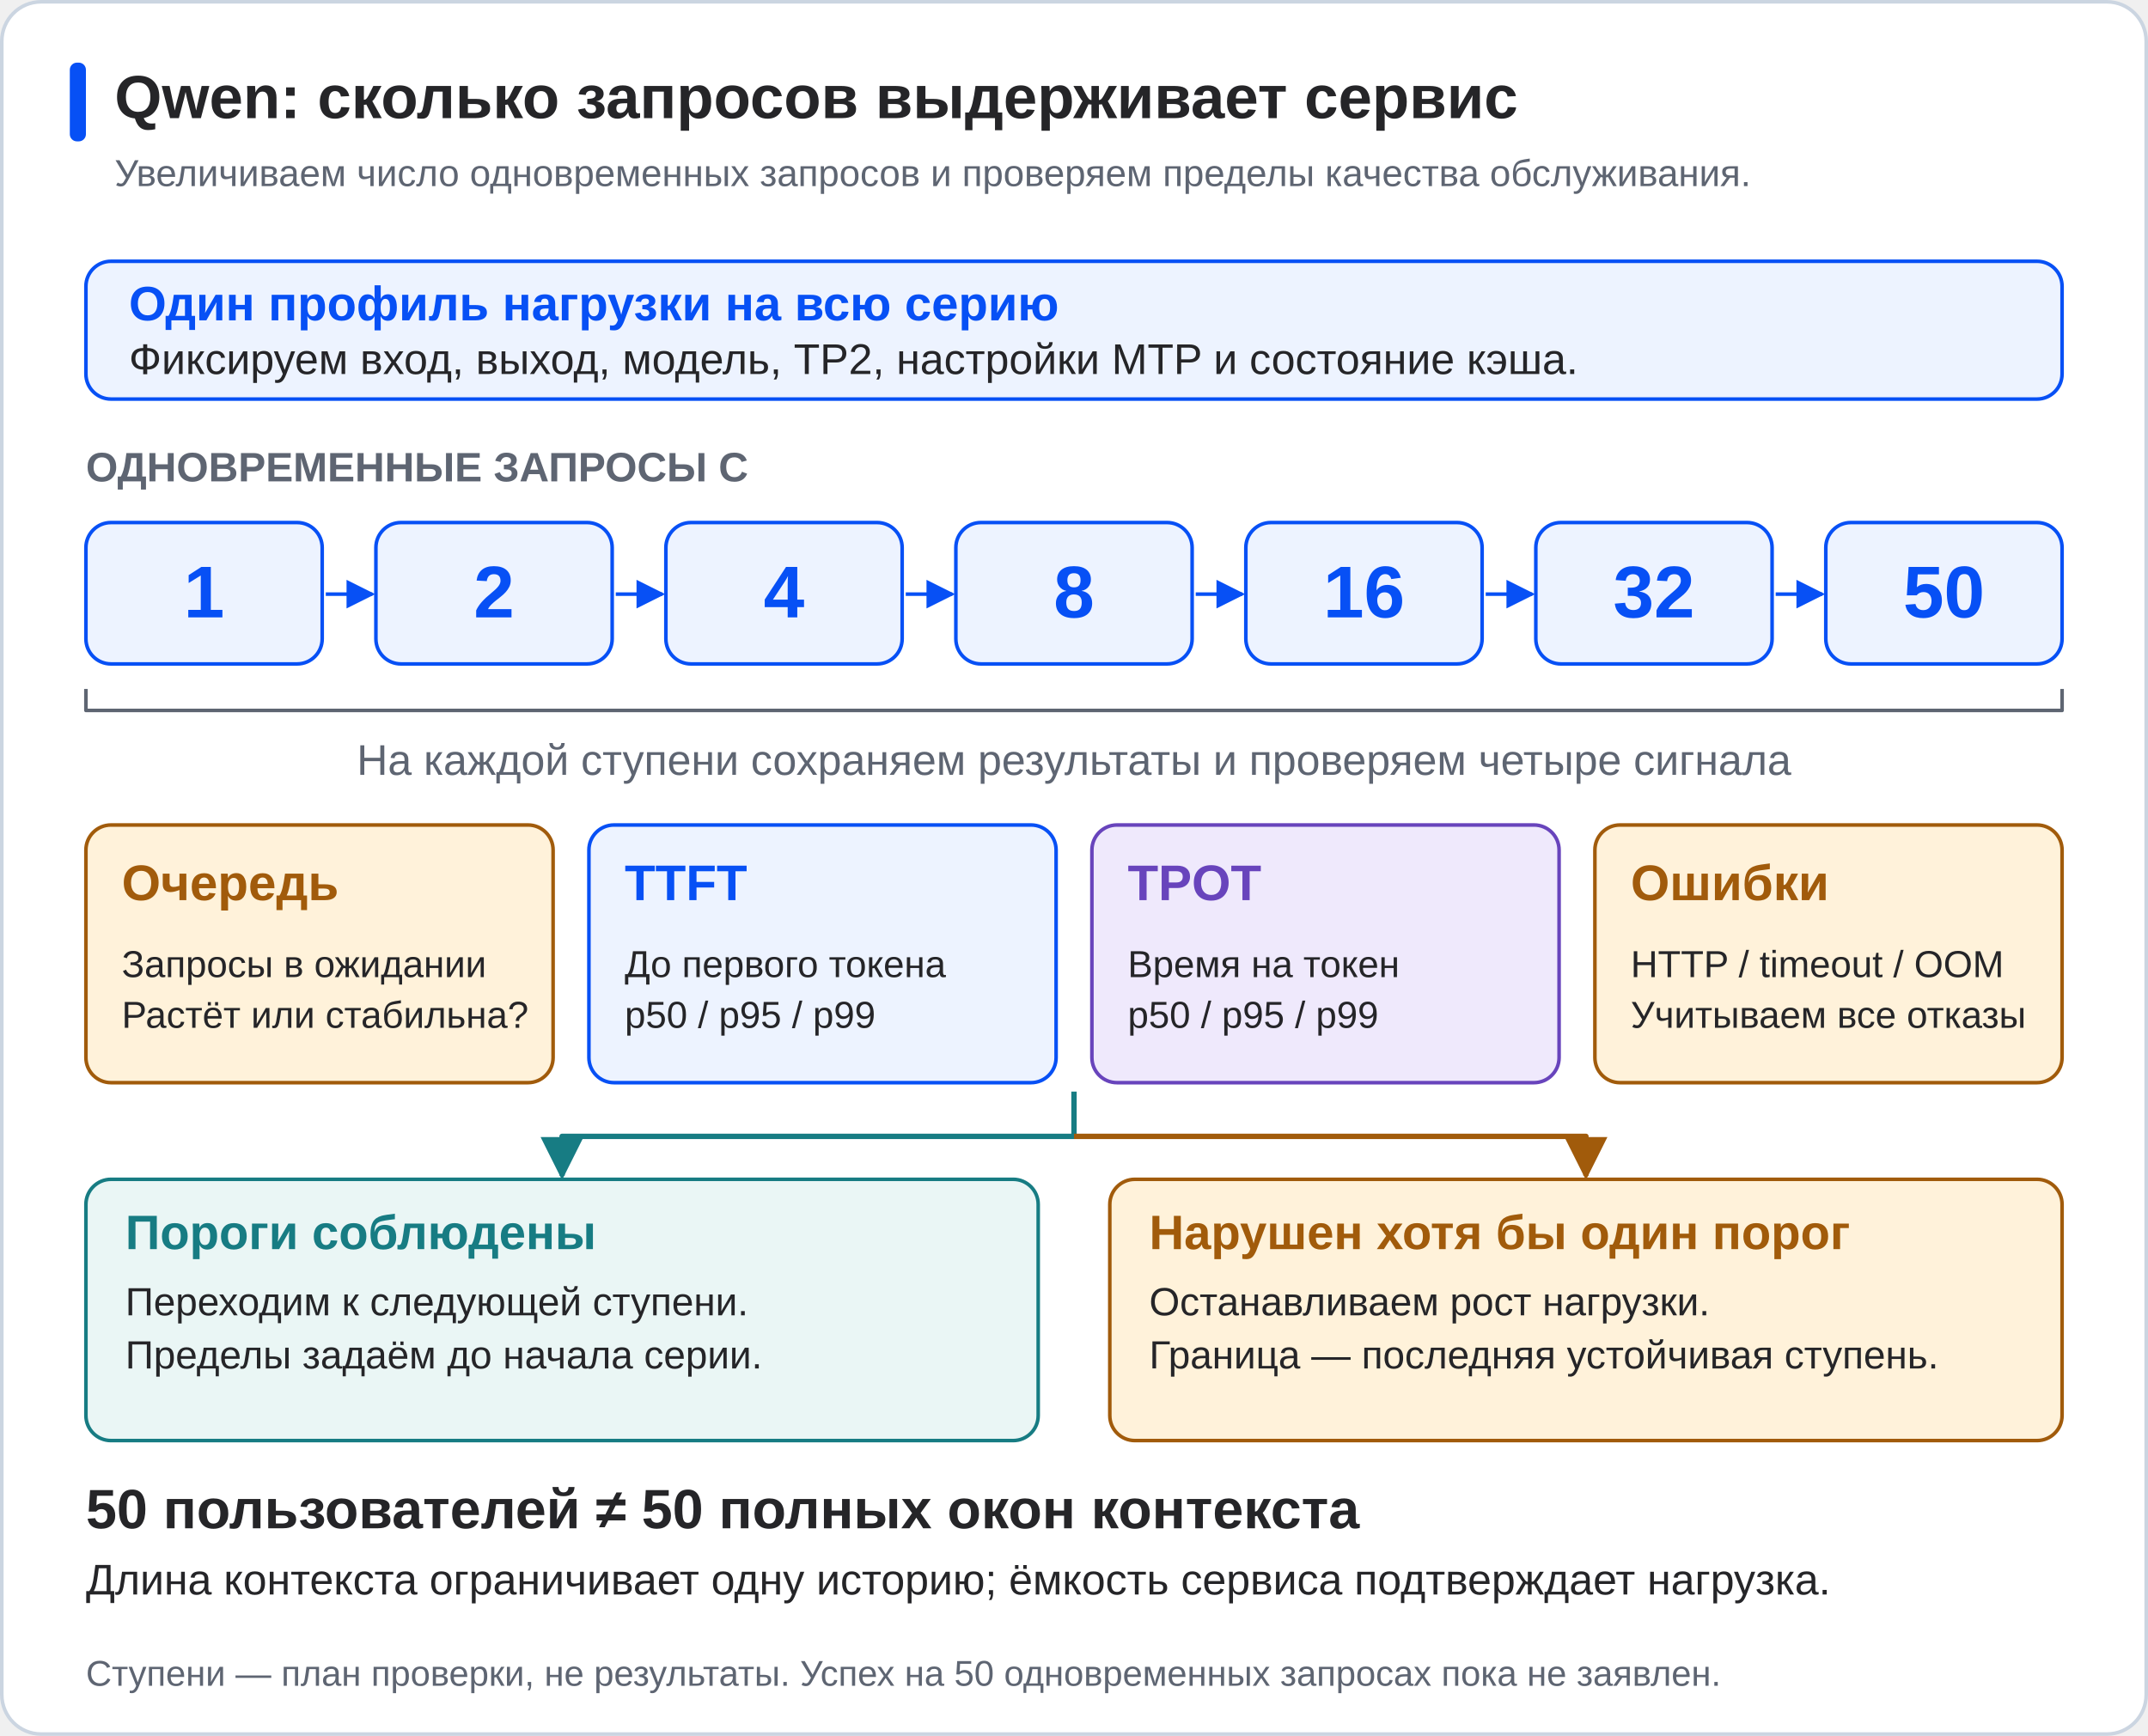
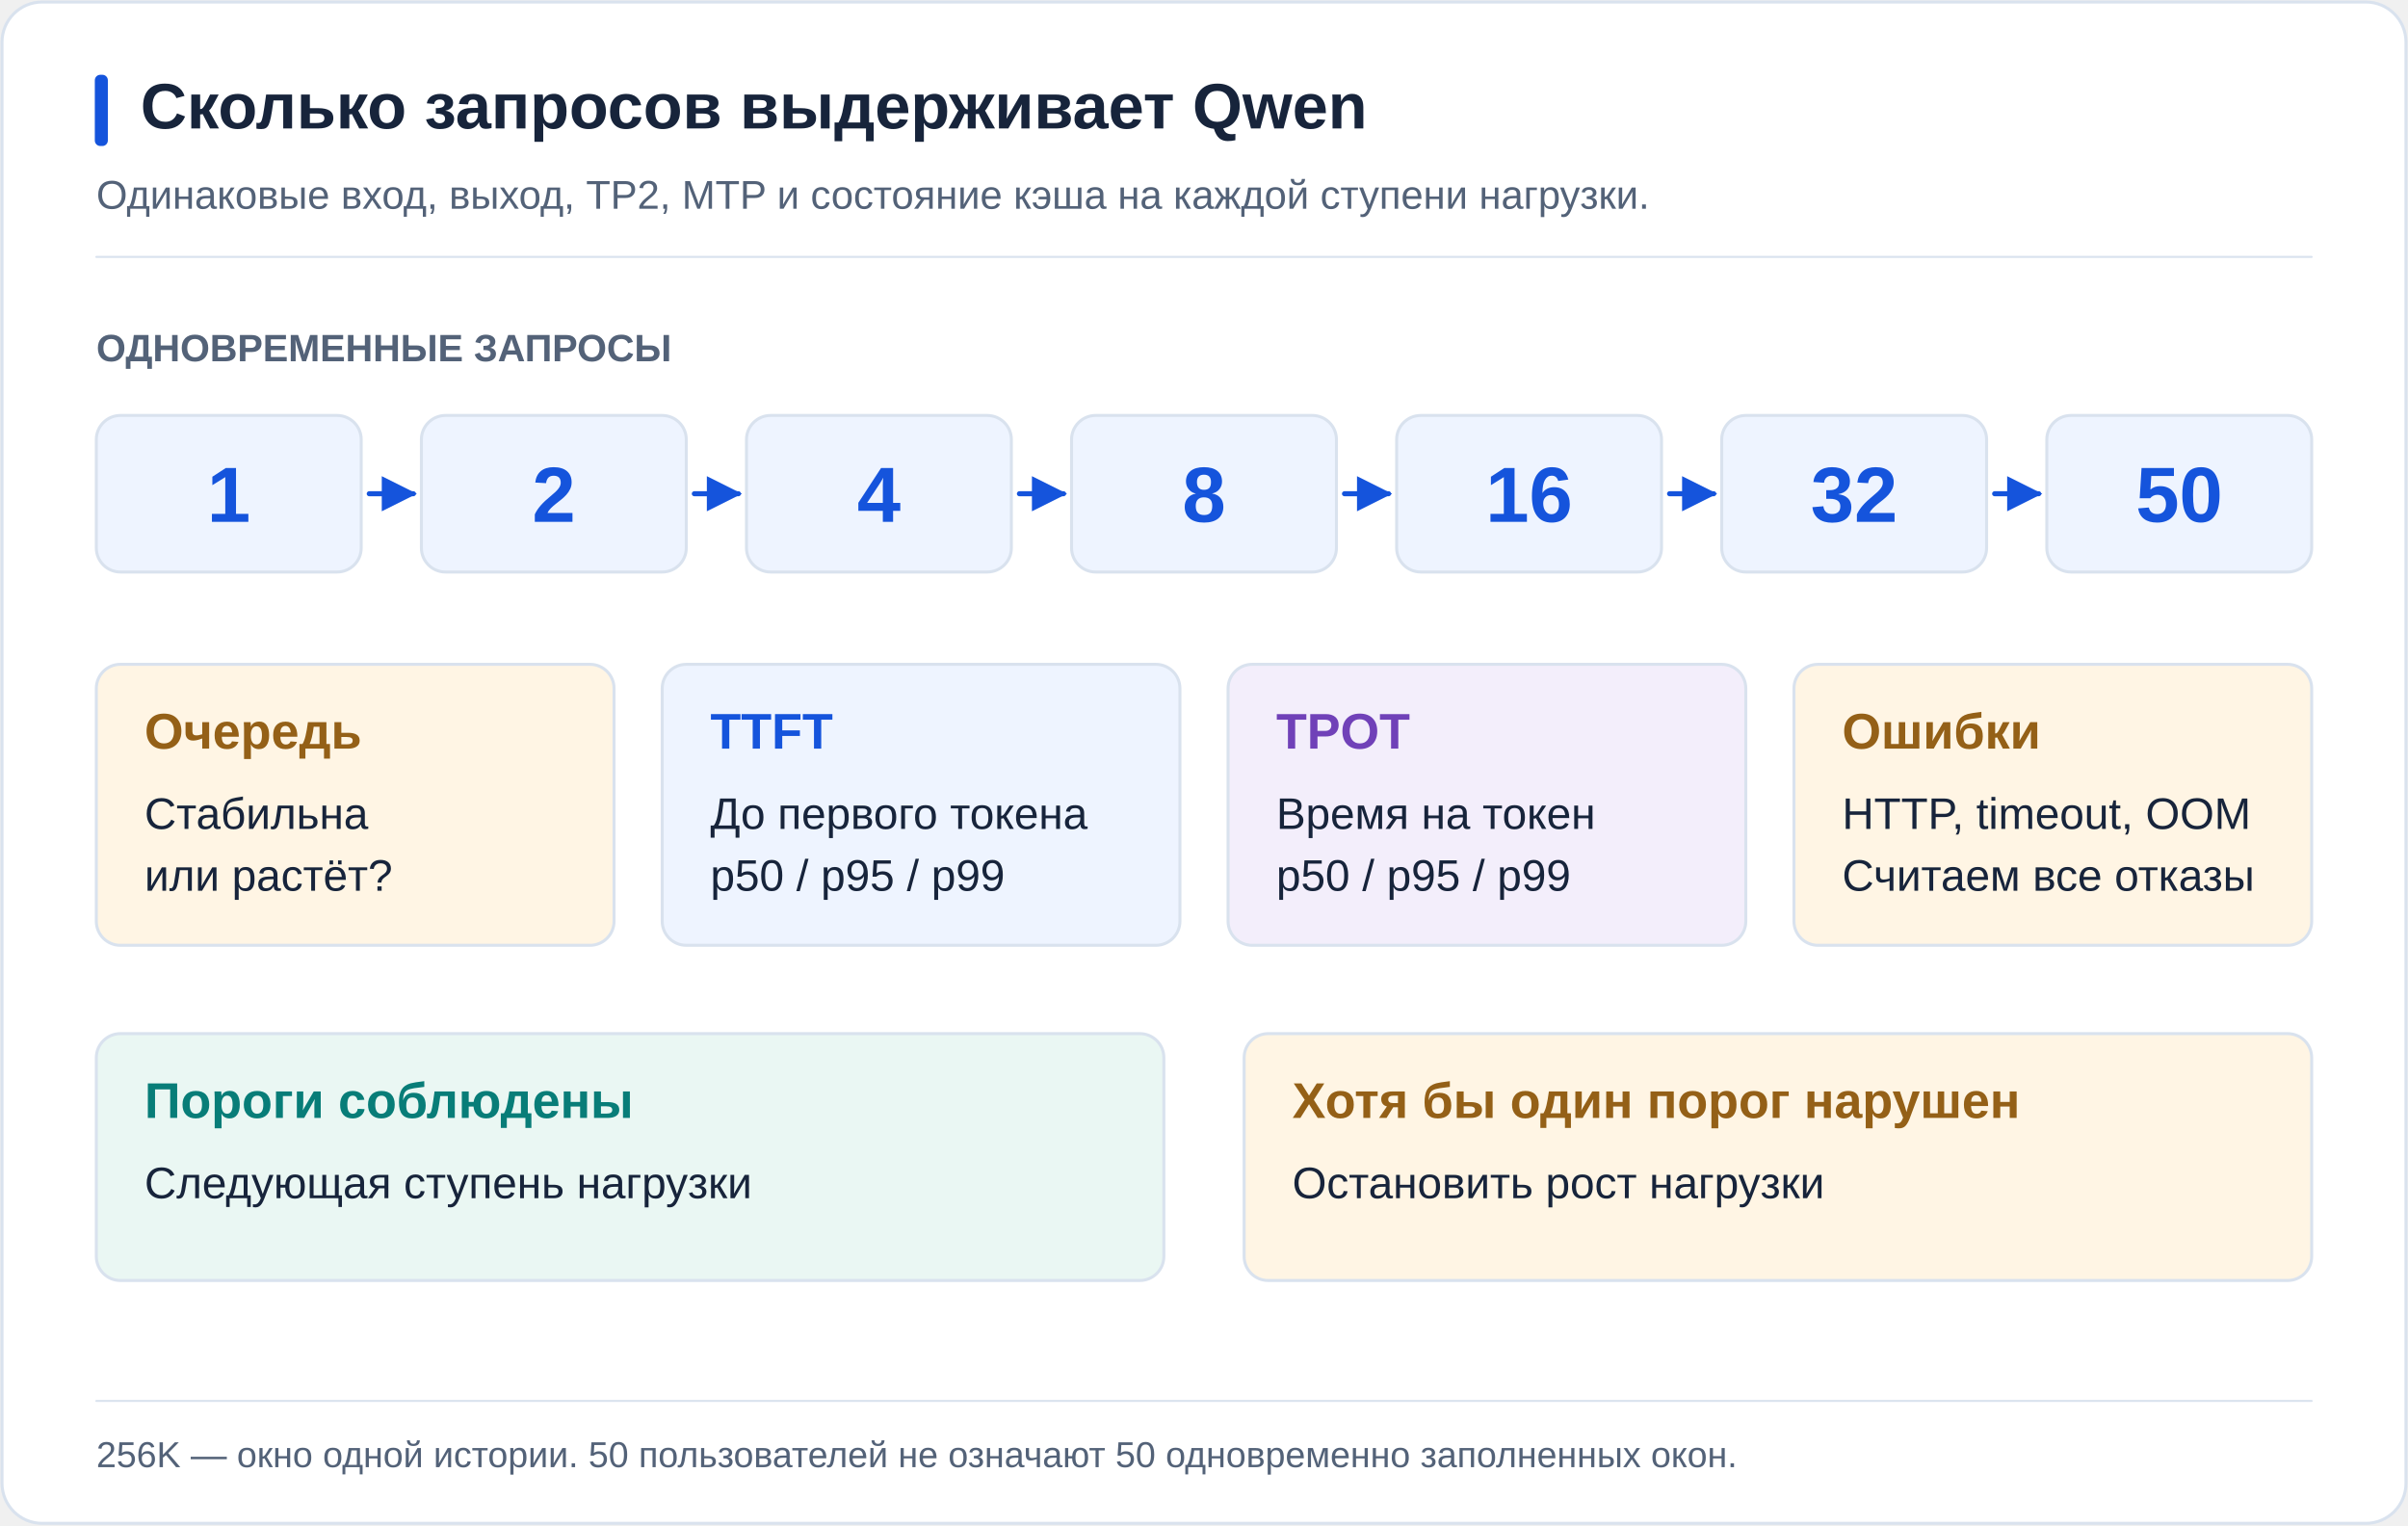
- <svg xmlns="http://www.w3.org/2000/svg" width="1200" height="970" viewBox="0 0 1200 970" role="img" aria-labelledby="title desc">
+ <svg xmlns="http://www.w3.org/2000/svg" width="1200" height="760" viewBox="0 0 1200 760" role="img" aria-labelledby="title desc" data-design="hardfest-v2">
  <defs>
-     <marker id="arrow" viewBox="0 0 10 10" refX="9" refY="5" markerWidth="8" markerHeight="8" orient="auto-start-reverse">
-       <path d="M 0 0 L 10 5 L 0 10 z" fill="context-stroke" />
+     <marker id="arrow" viewBox="0 0 10 10" refX="9" refY="5" markerWidth="7" markerHeight="7" orient="auto-start-reverse">
+       <path d="M0 0 10 5 0 10Z" fill="context-stroke" />
    </marker>
  </defs>
-   <style>text{font-family:Arial,Helvetica,sans-serif} .title{font-weight:700} </style>
-   <rect x="1" y="1" width="1198" height="968" rx="22" fill="#ffffff" stroke="#cbd5e1" stroke-width="2" />
-   <rect x="40" y="36" width="7" height="42" rx="3" fill="#0750f5" stroke="#0750f5" stroke-width="2" />
-   <text x="64" y="66" font-size="34" fill="#252528" text-anchor="start" font-weight="700">
-     <tspan x="64" dy="0">Qwen: сколько запросов выдерживает сервис</tspan>
+   <style>text{font-family:Arial,Helvetica,sans-serif;font-variant-numeric:tabular-nums}</style>
+   <rect x="1" y="1" width="1198" height="758" rx="20" fill="#ffffff" stroke="#d9e2ee" stroke-width="1.5" />
+   <rect x="48" y="38" width="5" height="34" rx="2" fill="#1554dc" stroke="#1554dc" stroke-width="1.5" />
+   <text x="70" y="64" font-size="32" fill="#17243b" text-anchor="start" font-weight="700" data-max-width="1082">
+     <tspan x="70" dy="0">Сколько запросов выдерживает Qwen</tspan>
  </text>
-   <text x="64" y="104" font-size="21" fill="#5e6572" text-anchor="start">
-     <tspan x="64" dy="0">Увеличиваем число одновременных запросов и проверяем пределы качества обслуживания.</tspan>
+   <text x="48" y="104" font-size="20" fill="#536278" text-anchor="start" data-max-width="1104">
+     <tspan x="48" dy="0">Одинаковые вход, выход, TP2, MTP и состояние кэша на каждой ступени нагрузки.</tspan>
  </text>
-   <rect x="48" y="146" width="1104" height="77" rx="14" fill="#edf3ff" stroke="#0750f5" stroke-width="2" />
-   <text x="72" y="179" font-size="27" fill="#0750f5" text-anchor="start" font-weight="700">
-     <tspan x="72" dy="0">Один профиль нагрузки на всю серию</tspan>
+   <path d="M48 128 H1152" fill="none" stroke="#d9e2ee" stroke-width="1" stroke-linejoin="round" stroke-linecap="round" />
+   <text x="48" y="180" font-size="19" fill="#536278" text-anchor="start" font-weight="700">
+     <tspan x="48" dy="0">ОДНОВРЕМЕННЫЕ ЗАПРОСЫ</tspan>
  </text>
-   <text x="72" y="209" font-size="24" fill="#252528" text-anchor="start">
-     <tspan x="72" dy="0">Фиксируем вход, выход, модель, TP2, настройки MTP и состояние кэша.</tspan>
-   </text>
-   <text x="48" y="269" font-size="23" fill="#5e6572" text-anchor="start" font-weight="700">
-     <tspan x="48" dy="0">ОДНОВРЕМЕННЫЕ ЗАПРОСЫ C</tspan>
-   </text>
-   <rect x="48" y="292" width="132" height="79" rx="14" fill="#edf3ff" stroke="#0750f5" stroke-width="2" />
-   <text x="114" y="345" font-size="41" fill="#0750f5" text-anchor="middle" font-weight="700">
+   <rect x="48" y="207" width="132" height="78" rx="12" fill="#eef4ff" stroke="#d9e2ee" stroke-width="1.5" />
+   <text x="114" y="260" font-size="39" fill="#1554dc" text-anchor="middle" font-weight="700">
    <tspan x="114" dy="0">1</tspan>
  </text>
-   <path d="M 182 332 H 208" fill="none" stroke="#0750f5" stroke-width="2" stroke-linejoin="round" marker-end="url(#arrow)" />
-   <rect x="210" y="292" width="132" height="79" rx="14" fill="#edf3ff" stroke="#0750f5" stroke-width="2" />
-   <text x="276" y="345" font-size="41" fill="#0750f5" text-anchor="middle" font-weight="700">
+   <path d="M184 246 H206" fill="none" stroke="#1554dc" stroke-width="2.5" stroke-linejoin="round" stroke-linecap="round" marker-end="url(#arrow)" />
+   <rect x="210" y="207" width="132" height="78" rx="12" fill="#eef4ff" stroke="#d9e2ee" stroke-width="1.5" />
+   <text x="276" y="260" font-size="39" fill="#1554dc" text-anchor="middle" font-weight="700">
    <tspan x="276" dy="0">2</tspan>
  </text>
-   <path d="M 344 332 H 370" fill="none" stroke="#0750f5" stroke-width="2" stroke-linejoin="round" marker-end="url(#arrow)" />
-   <rect x="372" y="292" width="132" height="79" rx="14" fill="#edf3ff" stroke="#0750f5" stroke-width="2" />
-   <text x="438" y="345" font-size="41" fill="#0750f5" text-anchor="middle" font-weight="700">
+   <path d="M346 246 H368" fill="none" stroke="#1554dc" stroke-width="2.5" stroke-linejoin="round" stroke-linecap="round" marker-end="url(#arrow)" />
+   <rect x="372" y="207" width="132" height="78" rx="12" fill="#eef4ff" stroke="#d9e2ee" stroke-width="1.5" />
+   <text x="438" y="260" font-size="39" fill="#1554dc" text-anchor="middle" font-weight="700">
    <tspan x="438" dy="0">4</tspan>
  </text>
-   <path d="M 506 332 H 532" fill="none" stroke="#0750f5" stroke-width="2" stroke-linejoin="round" marker-end="url(#arrow)" />
-   <rect x="534" y="292" width="132" height="79" rx="14" fill="#edf3ff" stroke="#0750f5" stroke-width="2" />
-   <text x="600" y="345" font-size="41" fill="#0750f5" text-anchor="middle" font-weight="700">
+   <path d="M508 246 H530" fill="none" stroke="#1554dc" stroke-width="2.5" stroke-linejoin="round" stroke-linecap="round" marker-end="url(#arrow)" />
+   <rect x="534" y="207" width="132" height="78" rx="12" fill="#eef4ff" stroke="#d9e2ee" stroke-width="1.5" />
+   <text x="600" y="260" font-size="39" fill="#1554dc" text-anchor="middle" font-weight="700">
    <tspan x="600" dy="0">8</tspan>
  </text>
-   <path d="M 668 332 H 694" fill="none" stroke="#0750f5" stroke-width="2" stroke-linejoin="round" marker-end="url(#arrow)" />
-   <rect x="696" y="292" width="132" height="79" rx="14" fill="#edf3ff" stroke="#0750f5" stroke-width="2" />
-   <text x="762" y="345" font-size="41" fill="#0750f5" text-anchor="middle" font-weight="700">
+   <path d="M670 246 H692" fill="none" stroke="#1554dc" stroke-width="2.5" stroke-linejoin="round" stroke-linecap="round" marker-end="url(#arrow)" />
+   <rect x="696" y="207" width="132" height="78" rx="12" fill="#eef4ff" stroke="#d9e2ee" stroke-width="1.5" />
+   <text x="762" y="260" font-size="39" fill="#1554dc" text-anchor="middle" font-weight="700">
    <tspan x="762" dy="0">16</tspan>
  </text>
-   <path d="M 830 332 H 856" fill="none" stroke="#0750f5" stroke-width="2" stroke-linejoin="round" marker-end="url(#arrow)" />
-   <rect x="858" y="292" width="132" height="79" rx="14" fill="#edf3ff" stroke="#0750f5" stroke-width="2" />
-   <text x="924" y="345" font-size="41" fill="#0750f5" text-anchor="middle" font-weight="700">
+   <path d="M832 246 H854" fill="none" stroke="#1554dc" stroke-width="2.5" stroke-linejoin="round" stroke-linecap="round" marker-end="url(#arrow)" />
+   <rect x="858" y="207" width="132" height="78" rx="12" fill="#eef4ff" stroke="#d9e2ee" stroke-width="1.5" />
+   <text x="924" y="260" font-size="39" fill="#1554dc" text-anchor="middle" font-weight="700">
    <tspan x="924" dy="0">32</tspan>
  </text>
-   <path d="M 992 332 H 1018" fill="none" stroke="#0750f5" stroke-width="2" stroke-linejoin="round" marker-end="url(#arrow)" />
-   <rect x="1020" y="292" width="132" height="79" rx="14" fill="#edf3ff" stroke="#0750f5" stroke-width="2" />
-   <text x="1086" y="345" font-size="41" fill="#0750f5" text-anchor="middle" font-weight="700">
+   <path d="M994 246 H1016" fill="none" stroke="#1554dc" stroke-width="2.5" stroke-linejoin="round" stroke-linecap="round" marker-end="url(#arrow)" />
+   <rect x="1020" y="207" width="132" height="78" rx="12" fill="#eef4ff" stroke="#d9e2ee" stroke-width="1.5" />
+   <text x="1086" y="260" font-size="39" fill="#1554dc" text-anchor="middle" font-weight="700">
    <tspan x="1086" dy="0">50</tspan>
  </text>
-   <path d="M 48 385 V 397 H 1152 V 385" fill="none" stroke="#5e6572" stroke-width="2" stroke-linejoin="round" />
-   <text x="600" y="433" font-size="24" fill="#5e6572" text-anchor="middle">
-     <tspan x="600" dy="0">На каждой ступени сохраняем результаты и проверяем четыре сигнала</tspan>
+   <rect x="48" y="331" width="258" height="140" rx="12" fill="#fff5e4" stroke="#d9e2ee" stroke-width="1.5" />
+   <text x="72" y="373" font-size="25" fill="#946017" text-anchor="start" font-weight="700" data-max-width="210">
+     <tspan x="72" dy="0">Очередь</tspan>
  </text>
-   <rect x="48" y="461" width="261" height="144" rx="14" fill="#fff2da" stroke="#a15b0b" stroke-width="2" />
-   <text x="68" y="503" font-size="28" fill="#a15b0b" text-anchor="start" font-weight="700">
-     <tspan x="68" dy="0">Очередь</tspan>
+   <text x="72" y="413" font-size="22" fill="#17243b" text-anchor="start" data-max-width="210">
+     <tspan x="72" dy="0">Стабильна</tspan>
+     <tspan x="72" dy="30.8">или растёт?</tspan>
  </text>
-   <text x="68" y="546" font-size="21" fill="#252528" text-anchor="start">
-     <tspan x="68" dy="0">Запросы в ожидании</tspan>
-     <tspan x="68" dy="28.35">Растёт или стабильна?</tspan>
+   <rect x="330" y="331" width="258" height="140" rx="12" fill="#eef4ff" stroke="#d9e2ee" stroke-width="1.5" />
+   <text x="354" y="373" font-size="25" fill="#1554dc" text-anchor="start" font-weight="700" data-max-width="210">
+     <tspan x="354" dy="0">TTFT</tspan>
  </text>
-   <rect x="329" y="461" width="261" height="144" rx="14" fill="#edf3ff" stroke="#0750f5" stroke-width="2" />
-   <text x="349" y="503" font-size="28" fill="#0750f5" text-anchor="start" font-weight="700">
-     <tspan x="349" dy="0">TTFT</tspan>
+   <text x="354" y="413" font-size="22" fill="#17243b" text-anchor="start" data-max-width="210">
+     <tspan x="354" dy="0">До первого токена</tspan>
+     <tspan x="354" dy="30.8">p50 / p95 / p99</tspan>
  </text>
-   <text x="349" y="546" font-size="21" fill="#252528" text-anchor="start">
-     <tspan x="349" dy="0">До первого токена</tspan>
-     <tspan x="349" dy="28.35">p50 / p95 / p99</tspan>
+   <rect x="612" y="331" width="258" height="140" rx="12" fill="#f3eefb" stroke="#d9e2ee" stroke-width="1.5" />
+   <text x="636" y="373" font-size="25" fill="#7041b8" text-anchor="start" font-weight="700" data-max-width="210">
+     <tspan x="636" dy="0">TPOT</tspan>
  </text>
-   <rect x="610" y="461" width="261" height="144" rx="14" fill="#efe9fc" stroke="#6844bc" stroke-width="2" />
-   <text x="630" y="503" font-size="28" fill="#6844bc" text-anchor="start" font-weight="700">
-     <tspan x="630" dy="0">TPOT</tspan>
+   <text x="636" y="413" font-size="22" fill="#17243b" text-anchor="start" data-max-width="210">
+     <tspan x="636" dy="0">Время на токен</tspan>
+     <tspan x="636" dy="30.8">p50 / p95 / p99</tspan>
  </text>
-   <text x="630" y="546" font-size="21" fill="#252528" text-anchor="start">
-     <tspan x="630" dy="0">Время на токен</tspan>
-     <tspan x="630" dy="28.35">p50 / p95 / p99</tspan>
+   <rect x="894" y="331" width="258" height="140" rx="12" fill="#fff5e4" stroke="#d9e2ee" stroke-width="1.5" />
+   <text x="918" y="373" font-size="25" fill="#946017" text-anchor="start" font-weight="700" data-max-width="210">
+     <tspan x="918" dy="0">Ошибки</tspan>
  </text>
-   <rect x="891" y="461" width="261" height="144" rx="14" fill="#fff2da" stroke="#a15b0b" stroke-width="2" />
-   <text x="911" y="503" font-size="28" fill="#a15b0b" text-anchor="start" font-weight="700">
-     <tspan x="911" dy="0">Ошибки</tspan>
+   <text x="918" y="413" font-size="22" fill="#17243b" text-anchor="start" data-max-width="210">
+     <tspan x="918" dy="0">HTTP, timeout, OOM</tspan>
+     <tspan x="918" dy="30.8">Считаем все отказы</tspan>
  </text>
-   <text x="911" y="546" font-size="21" fill="#252528" text-anchor="start">
-     <tspan x="911" dy="0">HTTP / timeout / OOM</tspan>
-     <tspan x="911" dy="28.35">Учитываем все отказы</tspan>
+   <rect x="48" y="515" width="532" height="123" rx="12" fill="#eaf7f3" stroke="#d9e2ee" stroke-width="1.5" />
+   <text x="72" y="557" font-size="25" fill="#087d78" text-anchor="start" font-weight="700" data-max-width="484">
+     <tspan x="72" dy="0">Пороги соблюдены</tspan>
  </text>
-   <path d="M 600 610 V 635 H 314 V 657" fill="none" stroke="#177c83" stroke-width="3" stroke-linejoin="round" marker-end="url(#arrow)" />
-   <path d="M 600 635 H 886 V 657" fill="none" stroke="#a15b0b" stroke-width="3" stroke-linejoin="round" marker-end="url(#arrow)" />
-   <rect x="48" y="659" width="532" height="146" rx="14" fill="#eaf6f5" stroke="#177c83" stroke-width="2" />
-   <text x="70" y="698" font-size="27" fill="#177c83" text-anchor="start" font-weight="700">
-     <tspan x="70" dy="0">Пороги соблюдены</tspan>
+   <text x="72" y="597" font-size="22" fill="#17243b" text-anchor="start" data-max-width="484">
+     <tspan x="72" dy="0">Следующая ступень нагрузки</tspan>
  </text>
-   <text x="70" y="735" font-size="22" fill="#252528" text-anchor="start">
-     <tspan x="70" dy="0">Переходим к следующей ступени.</tspan>
-     <tspan x="70" dy="29.7">Пределы задаём до начала серии.</tspan>
+   <rect x="620" y="515" width="532" height="123" rx="12" fill="#fff5e4" stroke="#d9e2ee" stroke-width="1.5" />
+   <text x="644" y="557" font-size="25" fill="#946017" text-anchor="start" font-weight="700" data-max-width="484">
+     <tspan x="644" dy="0">Хотя бы один порог нарушен</tspan>
  </text>
-   <rect x="620" y="659" width="532" height="146" rx="14" fill="#fff2da" stroke="#a15b0b" stroke-width="2" />
-   <text x="642" y="698" font-size="27" fill="#a15b0b" text-anchor="start" font-weight="700">
-     <tspan x="642" dy="0">Нарушен хотя бы один порог</tspan>
+   <text x="644" y="597" font-size="22" fill="#17243b" text-anchor="start" data-max-width="484">
+     <tspan x="644" dy="0">Остановить рост нагрузки</tspan>
  </text>
-   <text x="642" y="735" font-size="22" fill="#252528" text-anchor="start">
-     <tspan x="642" dy="0">Останавливаем рост нагрузки.</tspan>
-     <tspan x="642" dy="29.7">Граница — последняя устойчивая ступень.</tspan>
-   </text>
-   <text x="48" y="854" font-size="31" fill="#252528" text-anchor="start" font-weight="700">
-     <tspan x="48" dy="0">50 пользователей ≠ 50 полных окон контекста</tspan>
-   </text>
-   <text x="48" y="891" font-size="24" fill="#252528" text-anchor="start">
-     <tspan x="48" dy="0">Длина контекста ограничивает одну историю; ёмкость сервиса подтверждает нагрузка.</tspan>
-   </text>
-   <text x="48" y="942" font-size="20" fill="#5e6572" text-anchor="start">
-     <tspan x="48" dy="0">Ступени — план проверки, не результаты. Успех на 50 одновременных запросах пока не заявлен.</tspan>
+   <path d="M48 698 H1152" fill="none" stroke="#d9e2ee" stroke-width="1" stroke-linejoin="round" stroke-linecap="round" />
+   <text x="48" y="731" font-size="18" fill="#536278" text-anchor="start" data-max-width="1104">
+     <tspan x="48" dy="0">256K — окно одной истории. 50 пользователей не означают 50 одновременно заполненных окон.</tspan>
  </text>
</svg>
